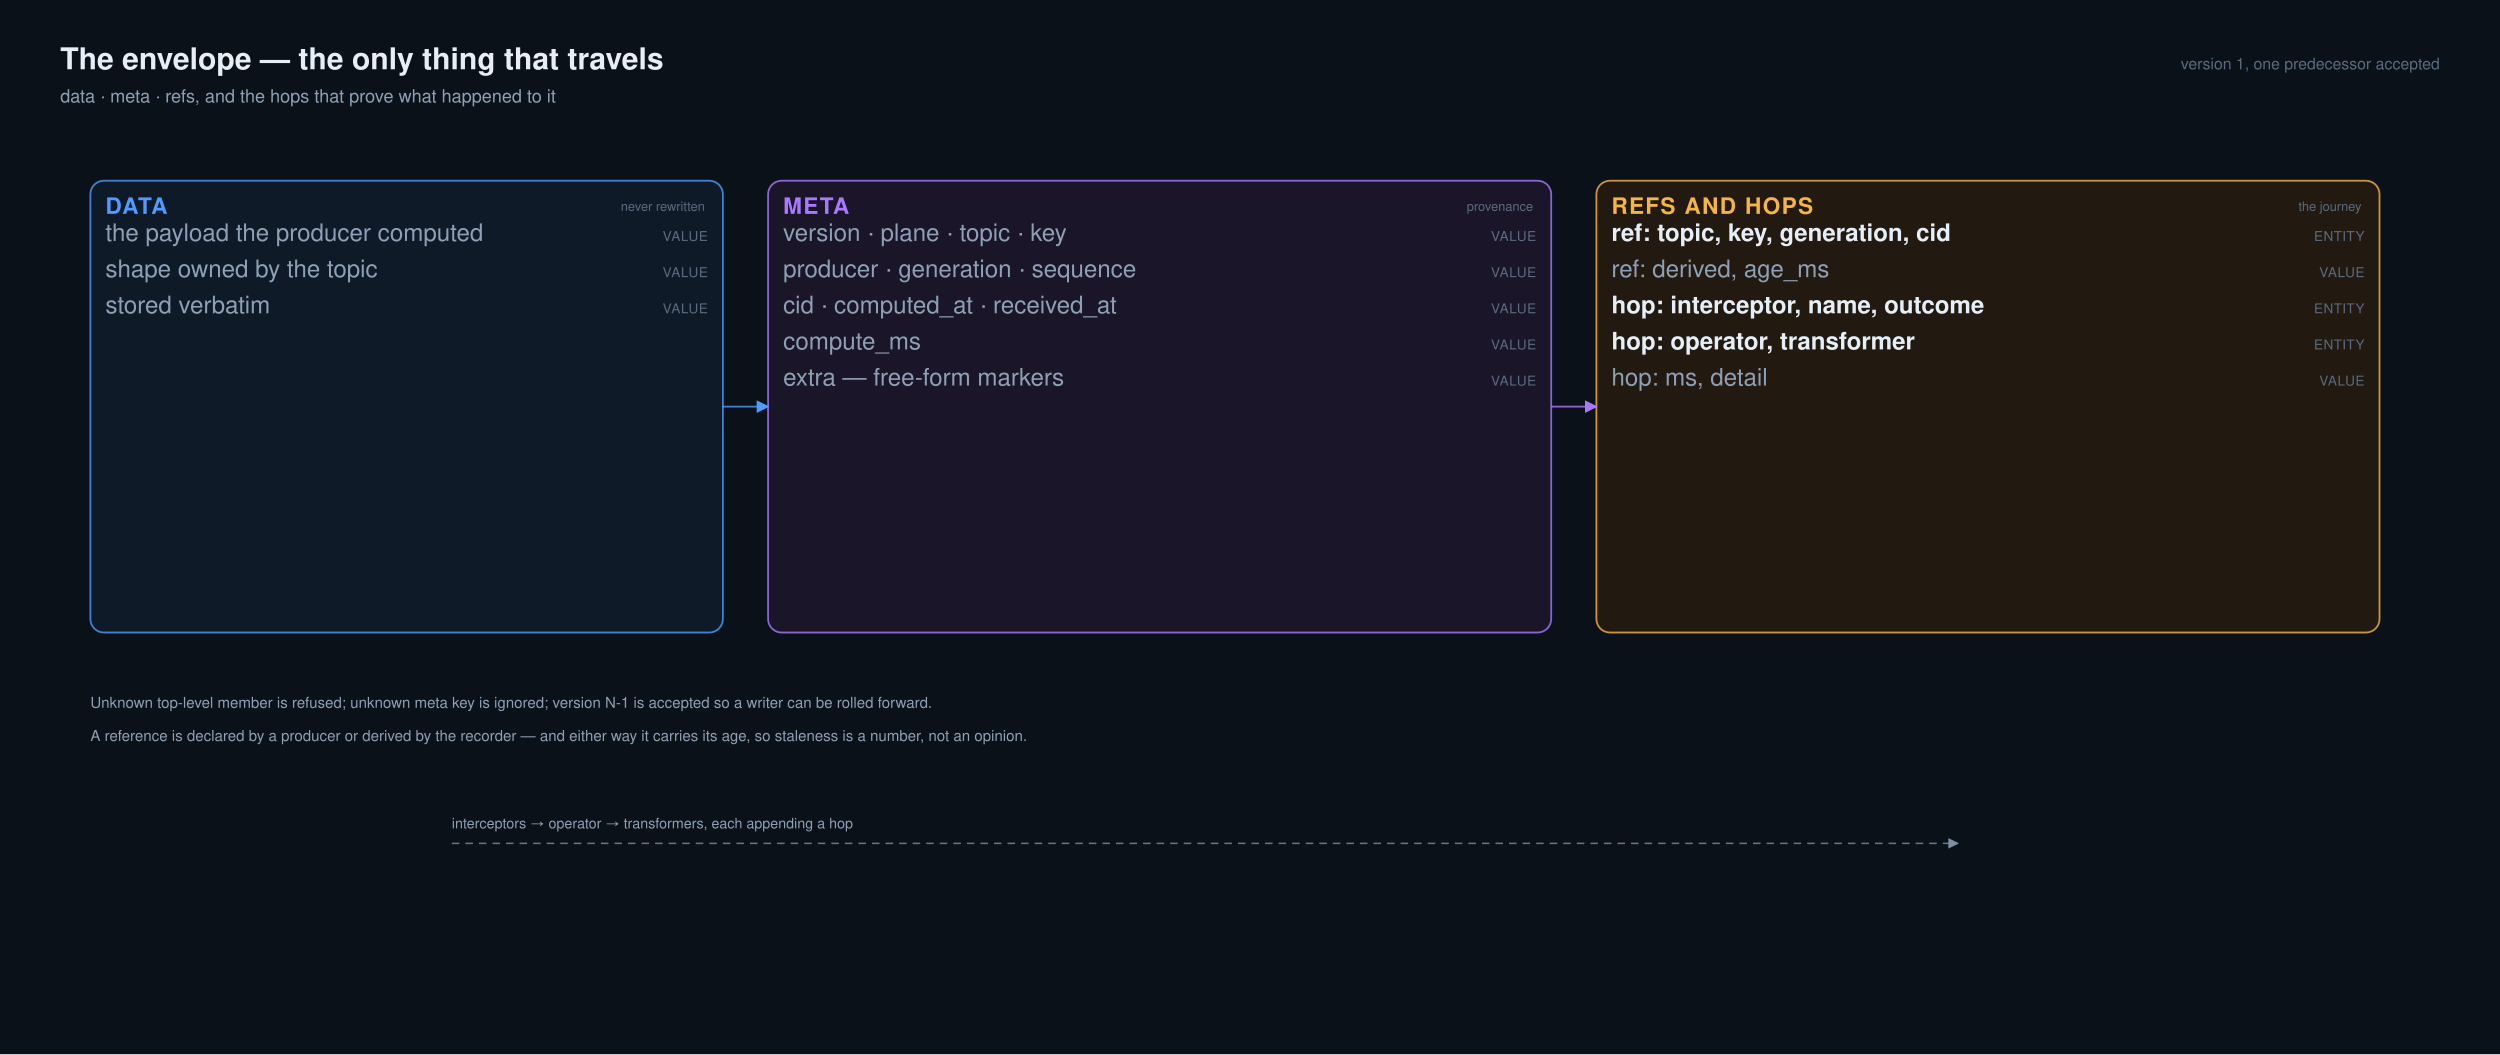
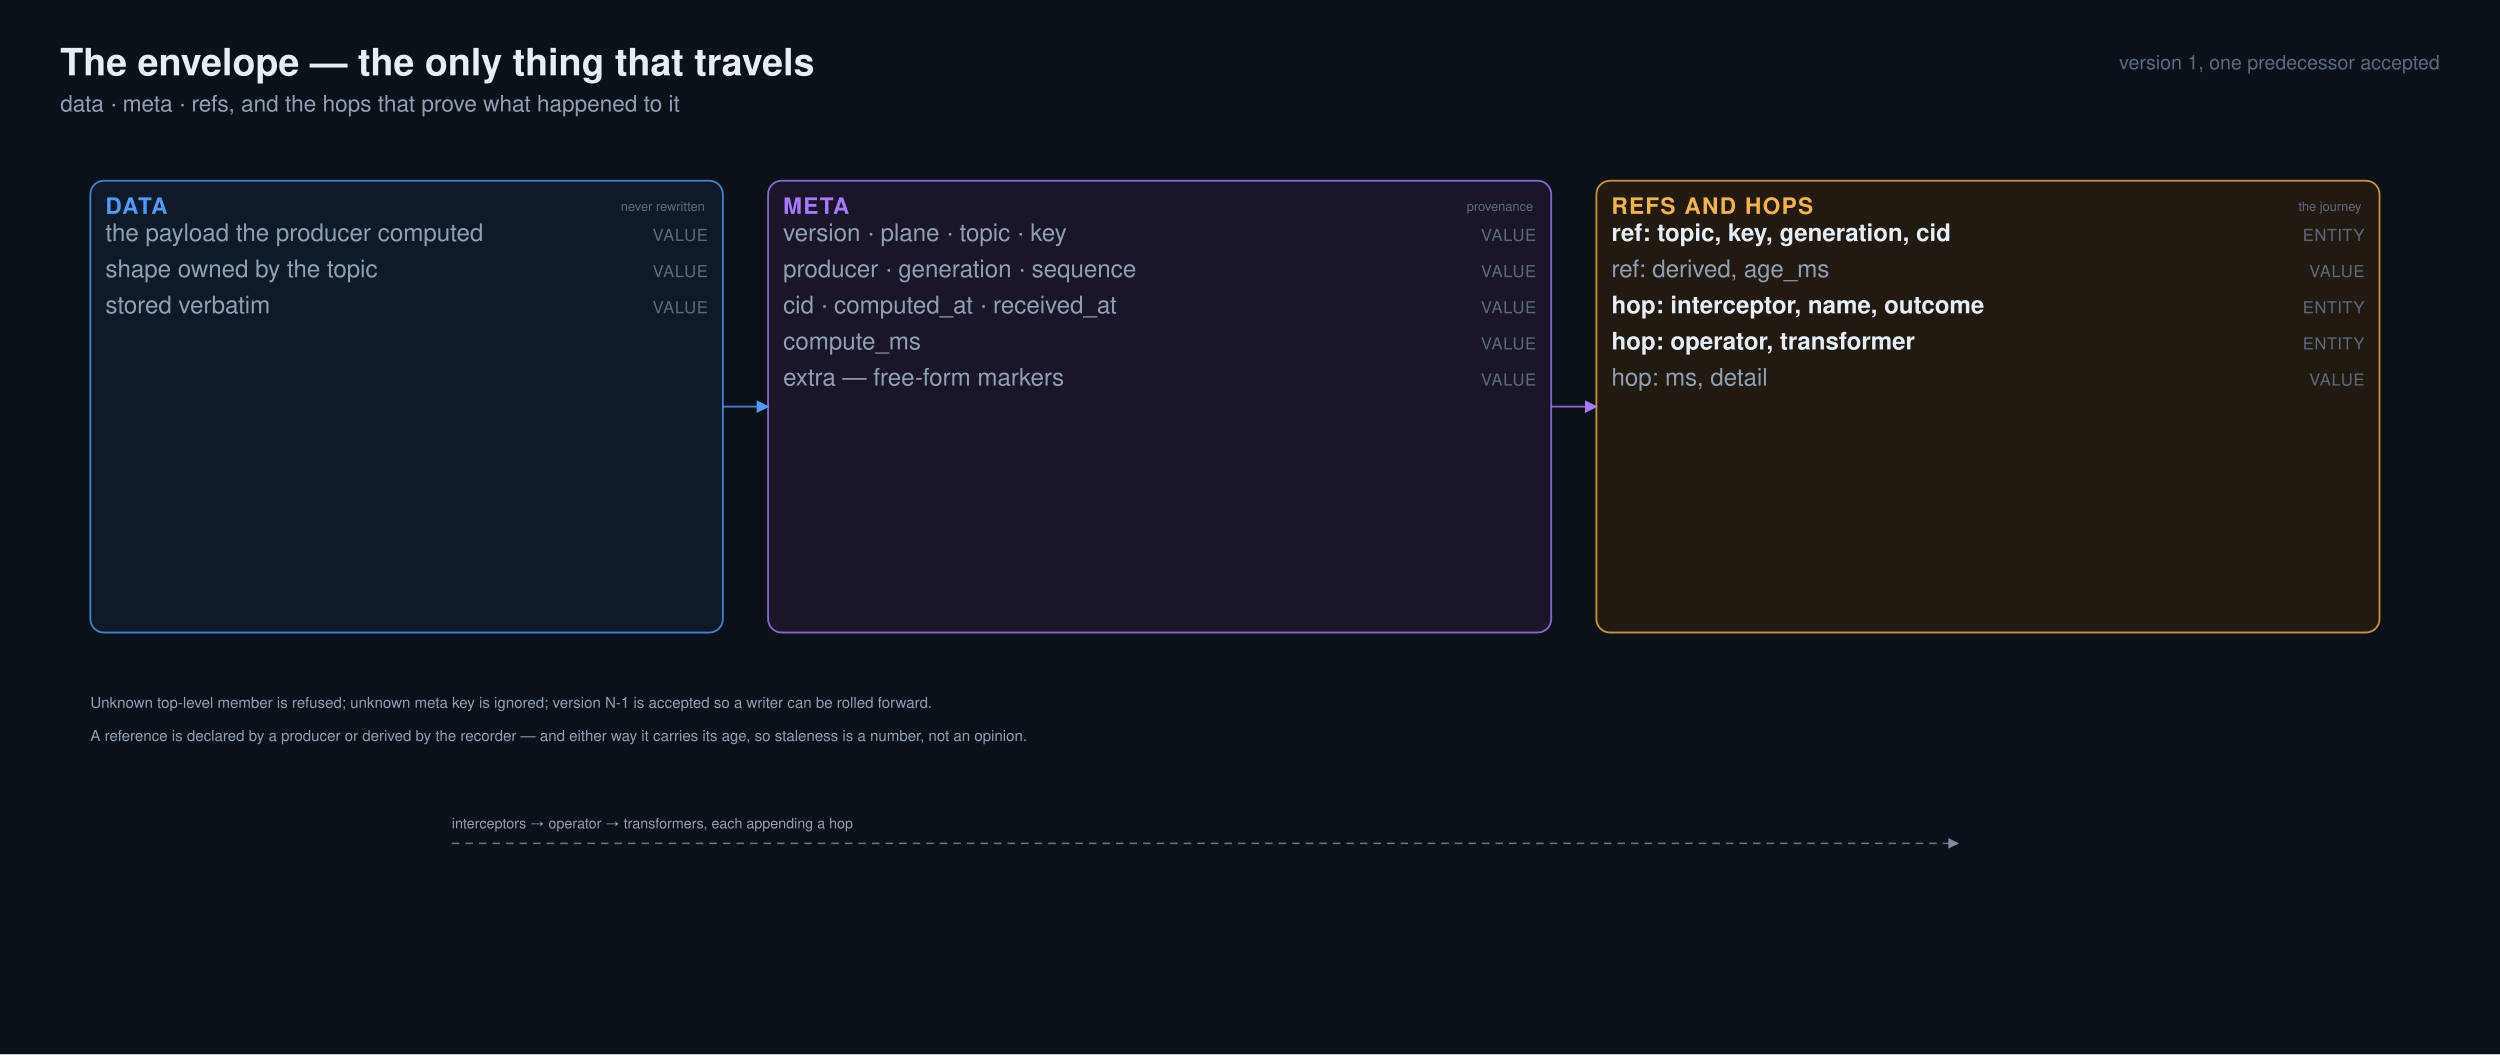
<svg xmlns="http://www.w3.org/2000/svg" width="1660" height="700" viewBox="0 0 1660 700" font-family="-apple-system, BlinkMacSystemFont, Helvetica, Arial, sans-serif">
  <rect width="1660" height="700" fill="#0b1118" />
  <marker id="a-market" viewBox="0 0 10 10" refX="9" refY="5" markerWidth="7" markerHeight="7" orient="auto-start-reverse">
    <path d="M 0 0 L 10 5 L 0 10 z" fill="#4f9bff" />
  </marker>
  <marker id="a-intel" viewBox="0 0 10 10" refX="9" refY="5" markerWidth="7" markerHeight="7" orient="auto-start-reverse">
    <path d="M 0 0 L 10 5 L 0 10 z" fill="#38d39f" />
  </marker>
  <marker id="a-model" viewBox="0 0 10 10" refX="9" refY="5" markerWidth="7" markerHeight="7" orient="auto-start-reverse">
    <path d="M 0 0 L 10 5 L 0 10 z" fill="#f5b544" />
  </marker>
  <marker id="a-risk" viewBox="0 0 10 10" refX="9" refY="5" markerWidth="7" markerHeight="7" orient="auto-start-reverse">
    <path d="M 0 0 L 10 5 L 0 10 z" fill="#ef6b6b" />
  </marker>
  <marker id="a-evidence" viewBox="0 0 10 10" refX="9" refY="5" markerWidth="7" markerHeight="7" orient="auto-start-reverse">
    <path d="M 0 0 L 10 5 L 0 10 z" fill="#a879ff" />
  </marker>
  <marker id="a-control" viewBox="0 0 10 10" refX="9" refY="5" markerWidth="7" markerHeight="7" orient="auto-start-reverse">
    <path d="M 0 0 L 10 5 L 0 10 z" fill="#7f8ea3" />
  </marker>
-   <text x="40" y="46" fill="#e6eef8" font-size="20" font-weight="700">The envelope — the only thing that travels</text>
-   <text x="40" y="68" fill="#8ea0b6" font-size="12">data · meta · refs, and the hops that prove what happened to it</text>
-   <text x="1620" y="46" fill="#5a6b80" font-size="10.5" text-anchor="end">version 1, one predecessor accepted</text>
+   <text x="40" y="50" fill="#e6eef8" font-size="25" font-weight="700">The envelope — the only thing that travels</text>
+   <text x="40" y="74" fill="#8ea0b6" font-size="15">data · meta · refs, and the hops that prove what happened to it</text>
+   <text x="1620" y="46" fill="#5a6b80" font-size="13" text-anchor="end">version 1, one predecessor accepted</text>
  <rect x="60" y="120" width="420" height="300" rx="9" fill="#0f1a28" stroke="#4f9bff" stroke-opacity="0.8" stroke-width="1.2" />
  <text x="70" y="142" fill="#4f9bff" font-size="15.0" font-weight="700" letter-spacing="0.06em">DATA</text>
  <text x="468" y="140" fill="#5a6b80" font-size="8.5" text-anchor="end">never rewritten</text>
  <text x="70" y="160" fill="#8ea0b6" font-size="16.0" font-weight="400">the payload the producer computed</text>
-   <text x="470" y="160" fill="#5a6b80" font-size="9" text-anchor="end" letter-spacing="0.04em">VALUE</text>
+   <text x="470" y="160" fill="#5a6b80" font-size="11" text-anchor="end" letter-spacing="0.04em">VALUE</text>
  <text x="70" y="184.0" fill="#8ea0b6" font-size="16.0" font-weight="400">shape owned by the topic</text>
-   <text x="470" y="184.0" fill="#5a6b80" font-size="9" text-anchor="end" letter-spacing="0.04em">VALUE</text>
+   <text x="470" y="184.0" fill="#5a6b80" font-size="11" text-anchor="end" letter-spacing="0.04em">VALUE</text>
  <text x="70" y="208.0" fill="#8ea0b6" font-size="16.0" font-weight="400">stored verbatim</text>
-   <text x="470" y="208.0" fill="#5a6b80" font-size="9" text-anchor="end" letter-spacing="0.04em">VALUE</text>
+   <text x="470" y="208.0" fill="#5a6b80" font-size="11" text-anchor="end" letter-spacing="0.04em">VALUE</text>
  <rect x="510" y="120" width="520" height="300" rx="9" fill="#1a1528" stroke="#a879ff" stroke-opacity="0.8" stroke-width="1.2" />
  <text x="520" y="142" fill="#a879ff" font-size="15.0" font-weight="700" letter-spacing="0.06em">META</text>
  <text x="1018" y="140" fill="#5a6b80" font-size="8.5" text-anchor="end">provenance</text>
  <text x="520" y="160" fill="#8ea0b6" font-size="16.0" font-weight="400">version · plane · topic · key</text>
-   <text x="1020" y="160" fill="#5a6b80" font-size="9" text-anchor="end" letter-spacing="0.04em">VALUE</text>
+   <text x="1020" y="160" fill="#5a6b80" font-size="11" text-anchor="end" letter-spacing="0.04em">VALUE</text>
  <text x="520" y="184.0" fill="#8ea0b6" font-size="16.0" font-weight="400">producer · generation · sequence</text>
-   <text x="1020" y="184.0" fill="#5a6b80" font-size="9" text-anchor="end" letter-spacing="0.04em">VALUE</text>
+   <text x="1020" y="184.0" fill="#5a6b80" font-size="11" text-anchor="end" letter-spacing="0.04em">VALUE</text>
  <text x="520" y="208.0" fill="#8ea0b6" font-size="16.0" font-weight="400">cid · computed_at · received_at</text>
-   <text x="1020" y="208.0" fill="#5a6b80" font-size="9" text-anchor="end" letter-spacing="0.04em">VALUE</text>
+   <text x="1020" y="208.0" fill="#5a6b80" font-size="11" text-anchor="end" letter-spacing="0.04em">VALUE</text>
  <text x="520" y="232.0" fill="#8ea0b6" font-size="16.0" font-weight="400">compute_ms</text>
-   <text x="1020" y="232.0" fill="#5a6b80" font-size="9" text-anchor="end" letter-spacing="0.04em">VALUE</text>
+   <text x="1020" y="232.0" fill="#5a6b80" font-size="11" text-anchor="end" letter-spacing="0.04em">VALUE</text>
  <text x="520" y="256.0" fill="#8ea0b6" font-size="16.0" font-weight="400">extra — free-form markers</text>
-   <text x="1020" y="256.0" fill="#5a6b80" font-size="9" text-anchor="end" letter-spacing="0.04em">VALUE</text>
+   <text x="1020" y="256.0" fill="#5a6b80" font-size="11" text-anchor="end" letter-spacing="0.04em">VALUE</text>
  <rect x="1060" y="120" width="520" height="300" rx="9" fill="#221a10" stroke="#f5b544" stroke-opacity="0.8" stroke-width="1.2" />
  <text x="1070" y="142" fill="#f5b544" font-size="15.0" font-weight="700" letter-spacing="0.06em">REFS AND HOPS</text>
  <text x="1568" y="140" fill="#5a6b80" font-size="8.5" text-anchor="end">the journey</text>
  <text x="1070" y="160" fill="#e6eef8" font-size="16.0" font-weight="600">ref: topic, key, generation, cid</text>
-   <text x="1570" y="160" fill="#5a6b80" font-size="9" text-anchor="end" letter-spacing="0.04em">ENTITY</text>
+   <text x="1570" y="160" fill="#5a6b80" font-size="11" text-anchor="end" letter-spacing="0.04em">ENTITY</text>
  <text x="1070" y="184.0" fill="#8ea0b6" font-size="16.0" font-weight="400">ref: derived, age_ms</text>
-   <text x="1570" y="184.0" fill="#5a6b80" font-size="9" text-anchor="end" letter-spacing="0.04em">VALUE</text>
+   <text x="1570" y="184.0" fill="#5a6b80" font-size="11" text-anchor="end" letter-spacing="0.04em">VALUE</text>
  <text x="1070" y="208.0" fill="#e6eef8" font-size="16.0" font-weight="600">hop: interceptor, name, outcome</text>
-   <text x="1570" y="208.0" fill="#5a6b80" font-size="9" text-anchor="end" letter-spacing="0.04em">ENTITY</text>
+   <text x="1570" y="208.0" fill="#5a6b80" font-size="11" text-anchor="end" letter-spacing="0.04em">ENTITY</text>
  <text x="1070" y="232.0" fill="#e6eef8" font-size="16.0" font-weight="600">hop: operator, transformer</text>
-   <text x="1570" y="232.0" fill="#5a6b80" font-size="9" text-anchor="end" letter-spacing="0.04em">ENTITY</text>
+   <text x="1570" y="232.0" fill="#5a6b80" font-size="11" text-anchor="end" letter-spacing="0.04em">ENTITY</text>
  <text x="1070" y="256.0" fill="#8ea0b6" font-size="16.0" font-weight="400">hop: ms, detail</text>
-   <text x="1570" y="256.0" fill="#5a6b80" font-size="9" text-anchor="end" letter-spacing="0.04em">VALUE</text>
+   <text x="1570" y="256.0" fill="#5a6b80" font-size="11" text-anchor="end" letter-spacing="0.04em">VALUE</text>
  <path d="M 480,270 L 510,270" fill="none" stroke="#4f9bff" stroke-opacity="0.8" stroke-width="1.2" marker-end="url(#a-market)" />
  <path d="M 1030,270 L 1060,270" fill="none" stroke="#a879ff" stroke-opacity="0.8" stroke-width="1.2" marker-end="url(#a-evidence)" />
  <text x="60" y="470" fill="#8ea0b6" font-size="10" text-anchor="start" font-weight="400">Unknown top-level member is refused; unknown meta key is ignored; version N-1 is accepted so a writer can be rolled forward.</text>
  <text x="60" y="492" fill="#8ea0b6" font-size="10" text-anchor="start" font-weight="400">A reference is declared by a producer or derived by the recorder — and either way it carries its age, so staleness is a number, not an opinion.</text>
  <path d="M 300,560 L 1300,560" fill="none" stroke="#7f8ea3" stroke-opacity="0.8" stroke-width="1.0" stroke-dasharray="5 4" marker-end="url(#a-control)" />
  <text x="300" y="550" fill="#8ea0b6" font-size="9.5" text-anchor="start" font-weight="400">interceptors → operator → transformers, each appending a hop</text>
</svg>
